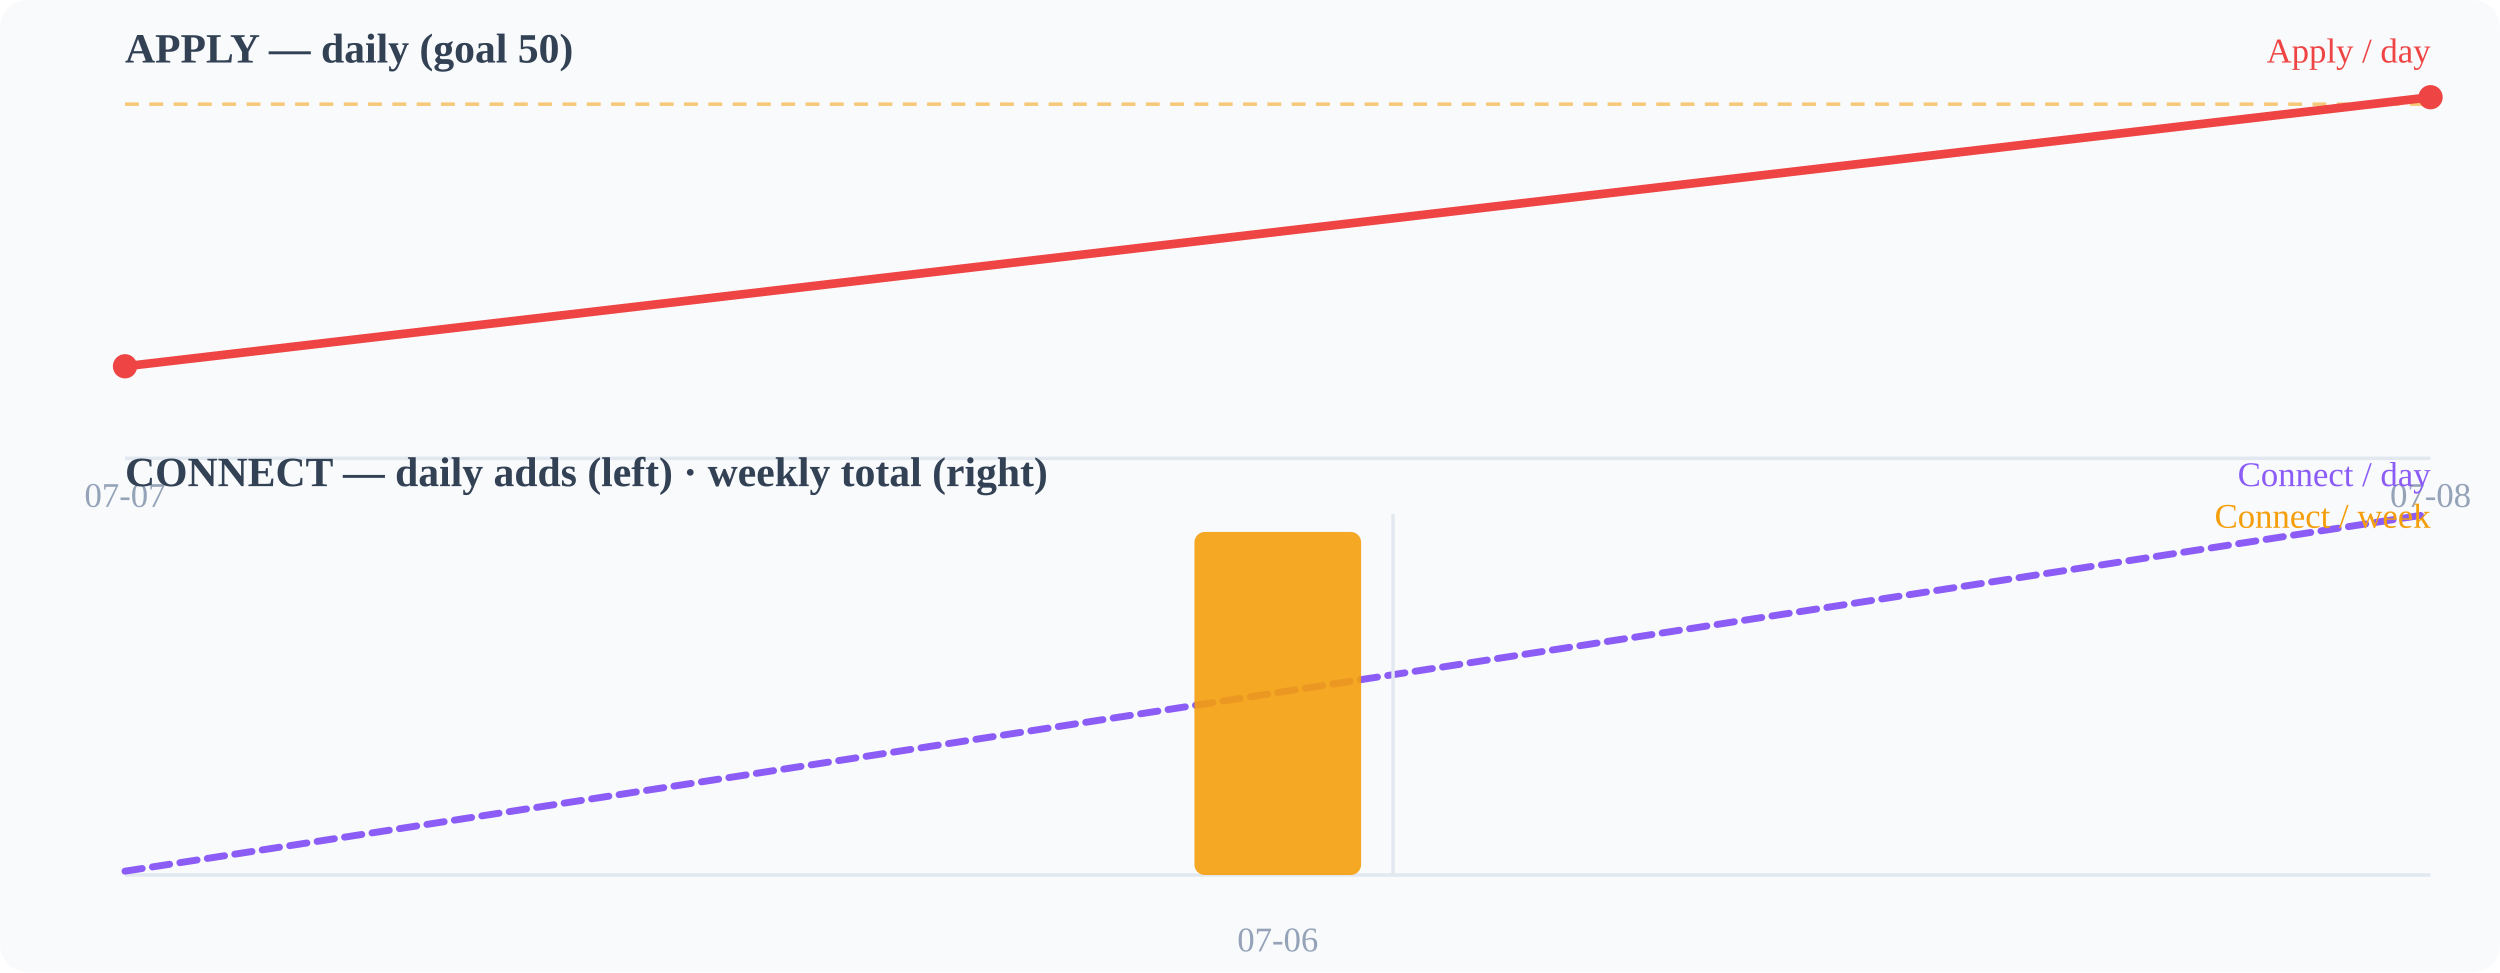
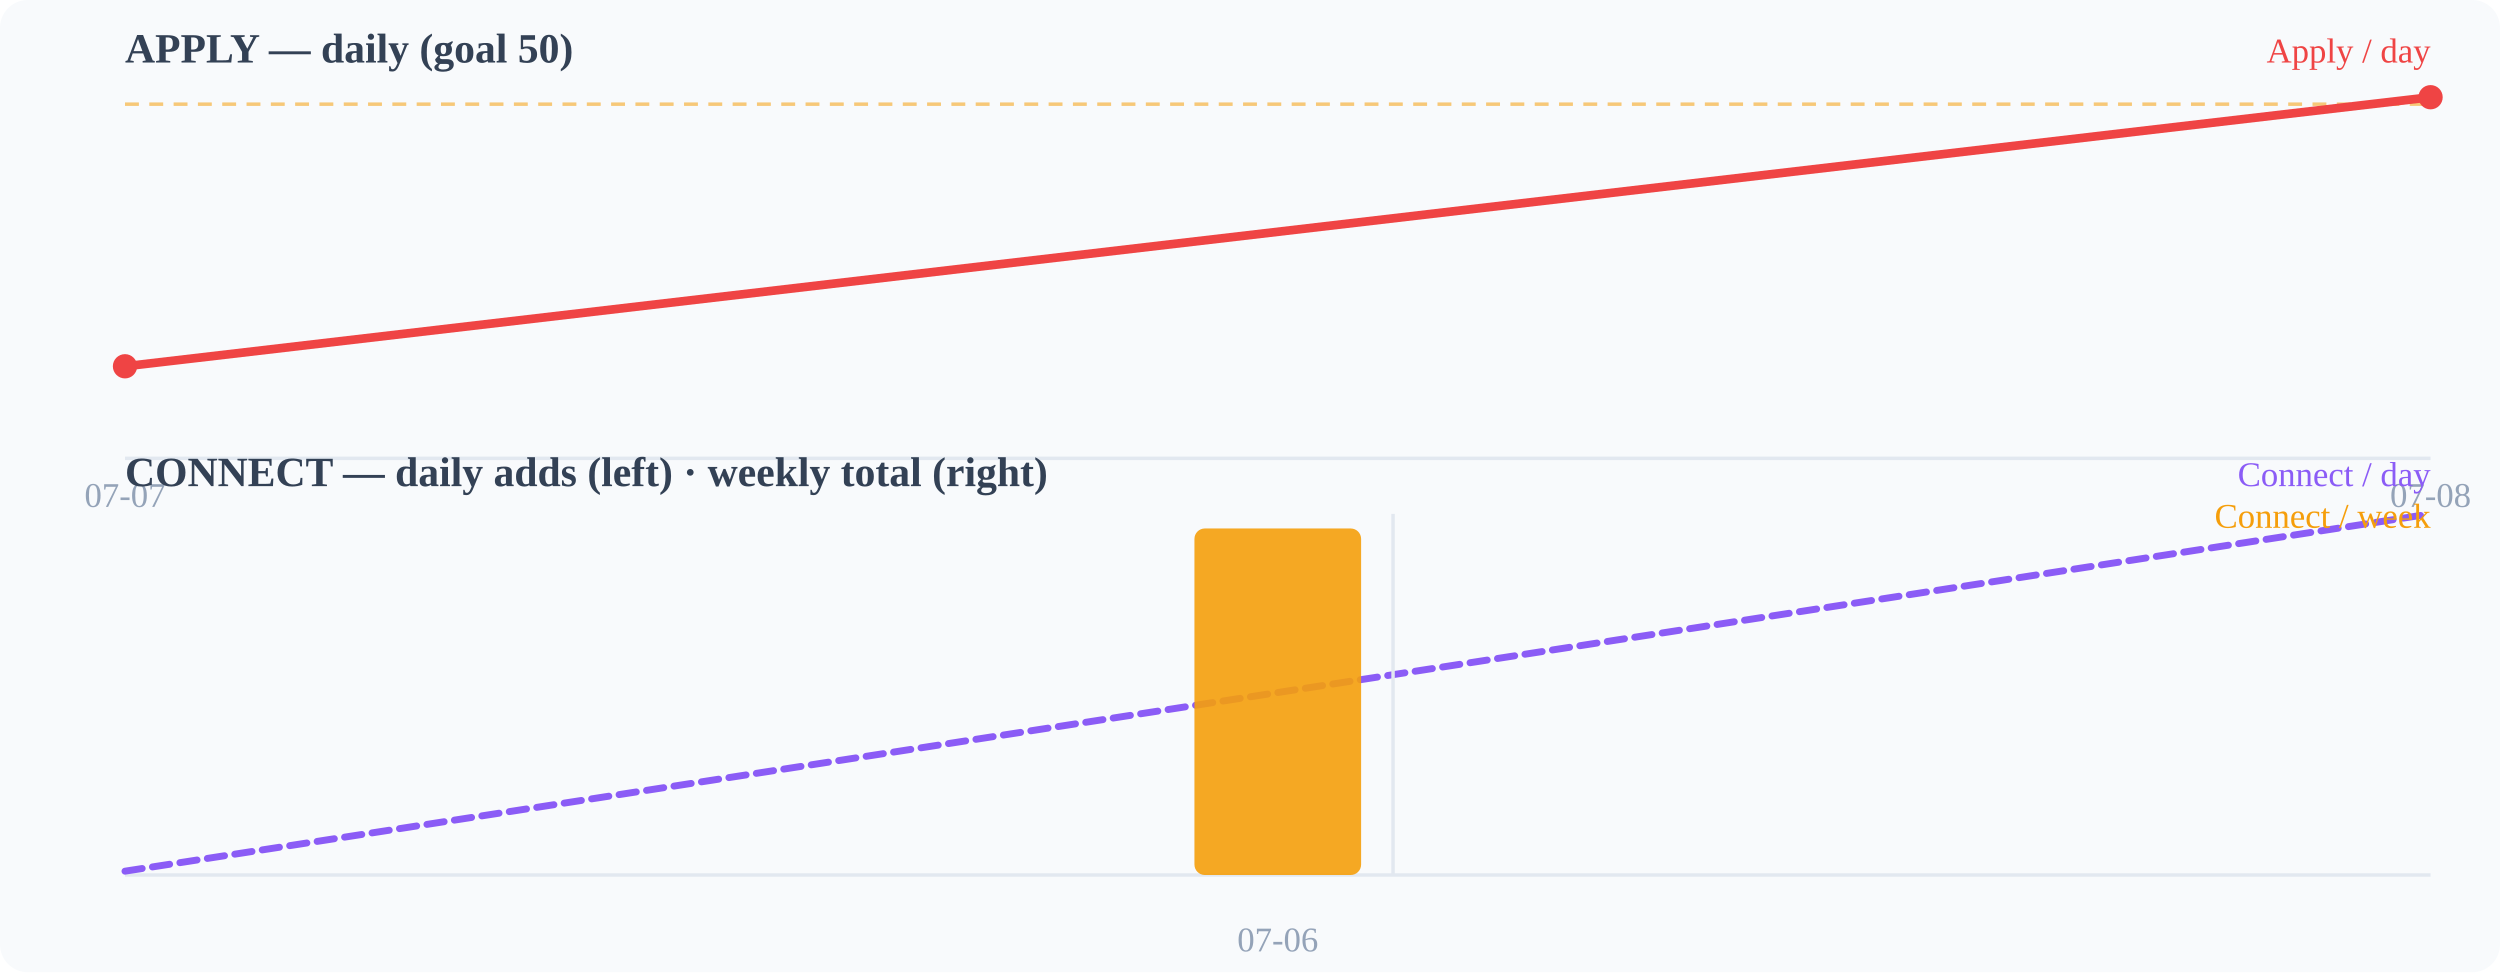
<svg xmlns="http://www.w3.org/2000/svg" width="720" height="280" viewBox="0 0 720 280">
  <rect width="720" height="280" fill="#f8fafc" rx="8" />
  <text x="36" y="18" font-size="12" font-weight="600" fill="#334155">APPLY — daily (goal 50)</text>
  <line x1="36" y1="132" x2="700" y2="132" stroke="#e2e8f0" stroke-width="1" />
  <line x1="36" y1="30.0" x2="700" y2="30.0" stroke="#f59e0b" stroke-width="1" stroke-dasharray="4 3" opacity="0.55" />
  <polyline points="36.0,105.5 700.0,28.0" fill="none" stroke="#ef4444" stroke-width="2.5" stroke-linecap="round" stroke-linejoin="round" />
  <circle cx="36" cy="105.49" r="3.5" fill="#ef4444" />
  <circle cx="700" cy="28" r="3.5" fill="#ef4444" />
  <text x="36" y="146" font-size="10" fill="#94a3b8" text-anchor="middle">07-07</text>
  <text x="700" y="146" font-size="10" fill="#94a3b8" text-anchor="middle">07-08</text>
  <text x="36" y="140" font-size="12" font-weight="600" fill="#334155">CONNECT — daily adds (left) · weekly total (right)</text>
  <line x1="36" y1="252" x2="700" y2="252" stroke="#e2e8f0" stroke-width="1" />
  <polyline points="36.0,250.9 700.0,148.0" fill="none" stroke="#8b5cf6" stroke-width="2" stroke-linecap="round" stroke-linejoin="round" stroke-dasharray="5 3" />
-   <rect x="344.0" y="153.2" width="48" height="98.8" rx="3" fill="#f59e0b" opacity="0.9" />
+   <rect x="344.0" y="152.2" width="48" height="99.8" rx="3" fill="#f59e0b" opacity="0.9" />
  <line x1="401.2" y1="148" x2="401.2" y2="252" stroke="#e2e8f0" stroke-width="1" />
  <text x="368" y="274" font-size="10" fill="#94a3b8" text-anchor="middle">07-06</text>
  <text x="700" y="18" font-size="10" fill="#ef4444" text-anchor="end">Apply / day</text>
  <text x="700" y="140" font-size="10" fill="#8b5cf6" text-anchor="end">Connect / day</text>
  <text x="700" y="152" font-size="10" fill="#f59e0b" text-anchor="end">Connect / week</text>
</svg>
